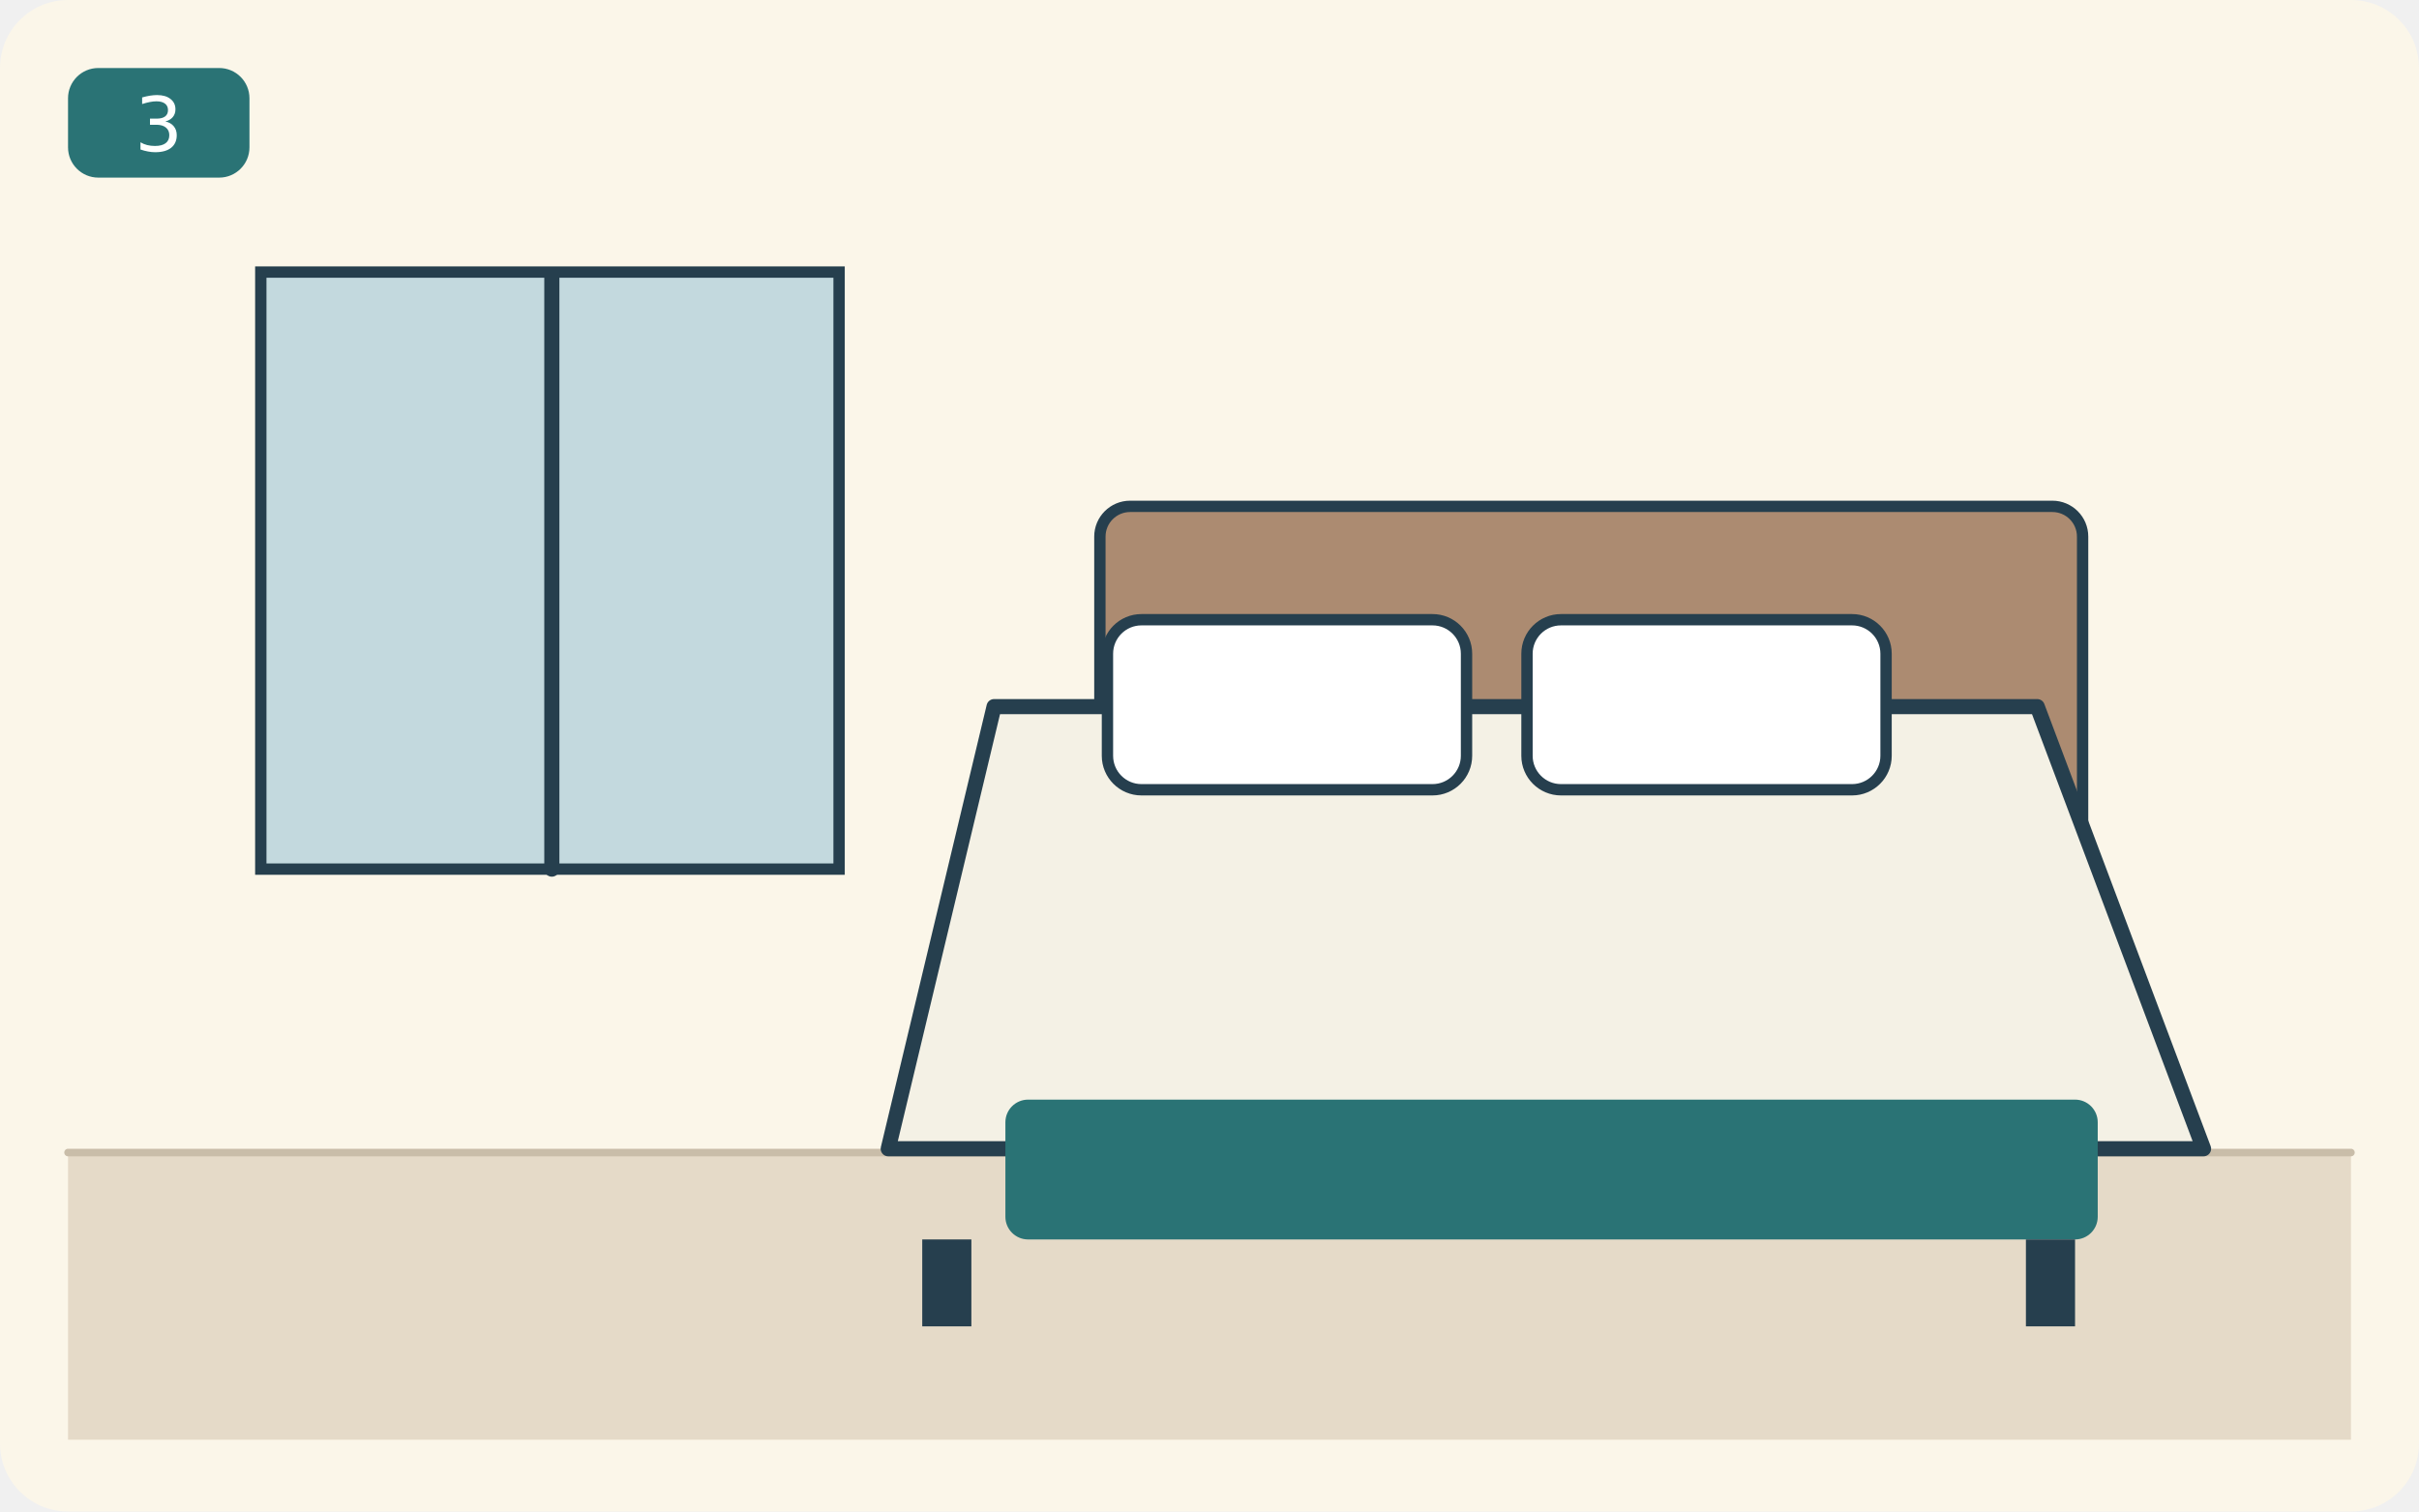
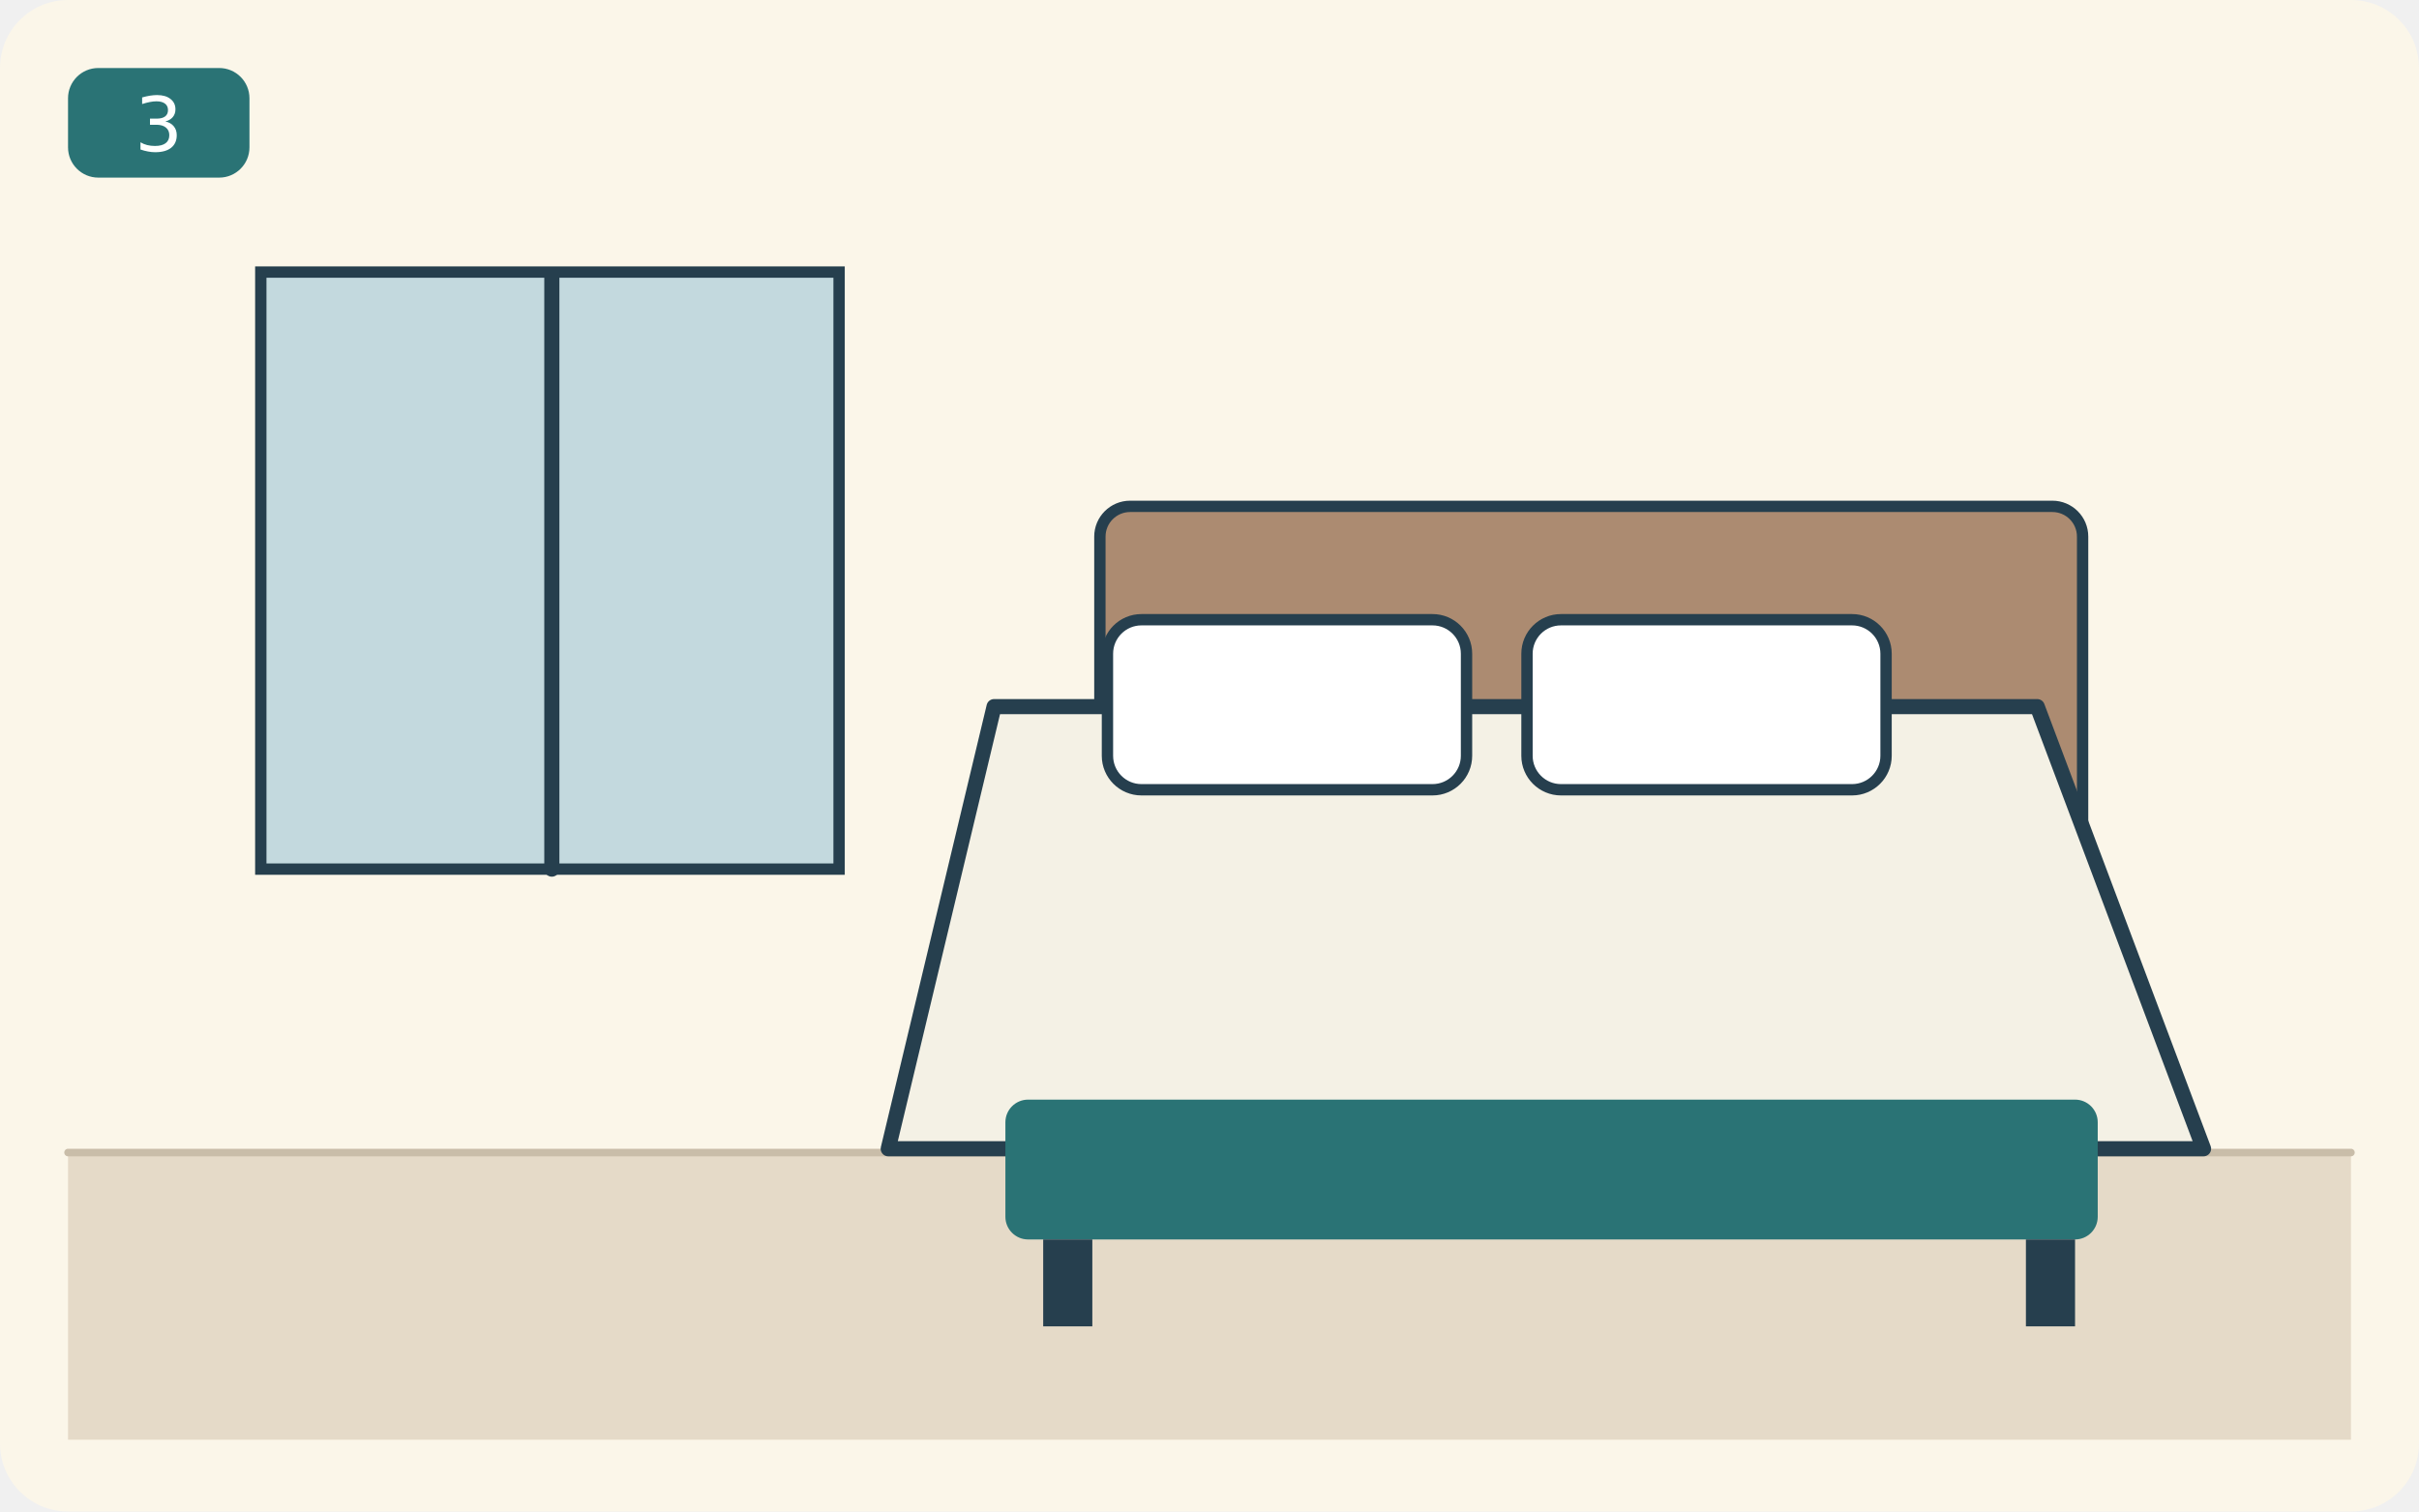
<svg xmlns="http://www.w3.org/2000/svg" width="640" height="400" viewBox="0 0 640 400" role="img" aria-labelledby="title desc">
  <rect x="0" y="0" width="640" height="400" rx="18" fill="#fbf6e9" stroke="none" stroke-width="3" />
  <rect x="18" y="18" width="48" height="29" rx="8" fill="#2a7375" stroke="none" stroke-width="3" />
  <text x="42" y="40" fill="#fff" font-family="DejaVu Sans,sans-serif" font-size="20" text-anchor="middle">3</text>
  <rect x="18" y="305" width="604" height="76" rx="0" fill="#e5dac8" stroke="none" stroke-width="3" />
  <path d="M18 305 L622 305" fill="none" stroke="#c9bda9" stroke-width="2" stroke-linejoin="round" stroke-linecap="round" />
  <rect x="69" y="72" width="153" height="158" rx="0" fill="#c3d9de" stroke="#263f4e" stroke-width="3" />
  <path d="M146 73 L146 230" fill="none" stroke="#263f4e" stroke-width="4" stroke-linejoin="round" stroke-linecap="round" />
  <rect x="291" y="134" width="260" height="182" rx="8" fill="#ac8b71" stroke="#263f4e" stroke-width="3" />
  <path d="M263 187 L539 187 L583 304 L235 304 Z" fill="#f4f1e5" stroke="#263f4e" stroke-width="4" stroke-linejoin="round" stroke-linecap="round" />
  <rect x="293" y="164" width="95" height="45" rx="9" fill="#fff" stroke="#263f4e" stroke-width="3" />
  <rect x="404" y="164" width="95" height="45" rx="9" fill="#fff" stroke="#263f4e" stroke-width="3" />
  <rect x="266" y="291" width="289" height="37" rx="6" fill="#2a7375" stroke="none" stroke-width="3" />
-   <rect x="244" y="328" width="13" height="23" rx="0" fill="#263f4e" stroke="none" stroke-width="3" />
+   <rect x="276" y="328" width="13" height="23" rx="0" fill="#263f4e" stroke="none" stroke-width="3" />
  <rect x="536" y="328" width="13" height="23" rx="0" fill="#263f4e" stroke="none" stroke-width="3" />
</svg>
